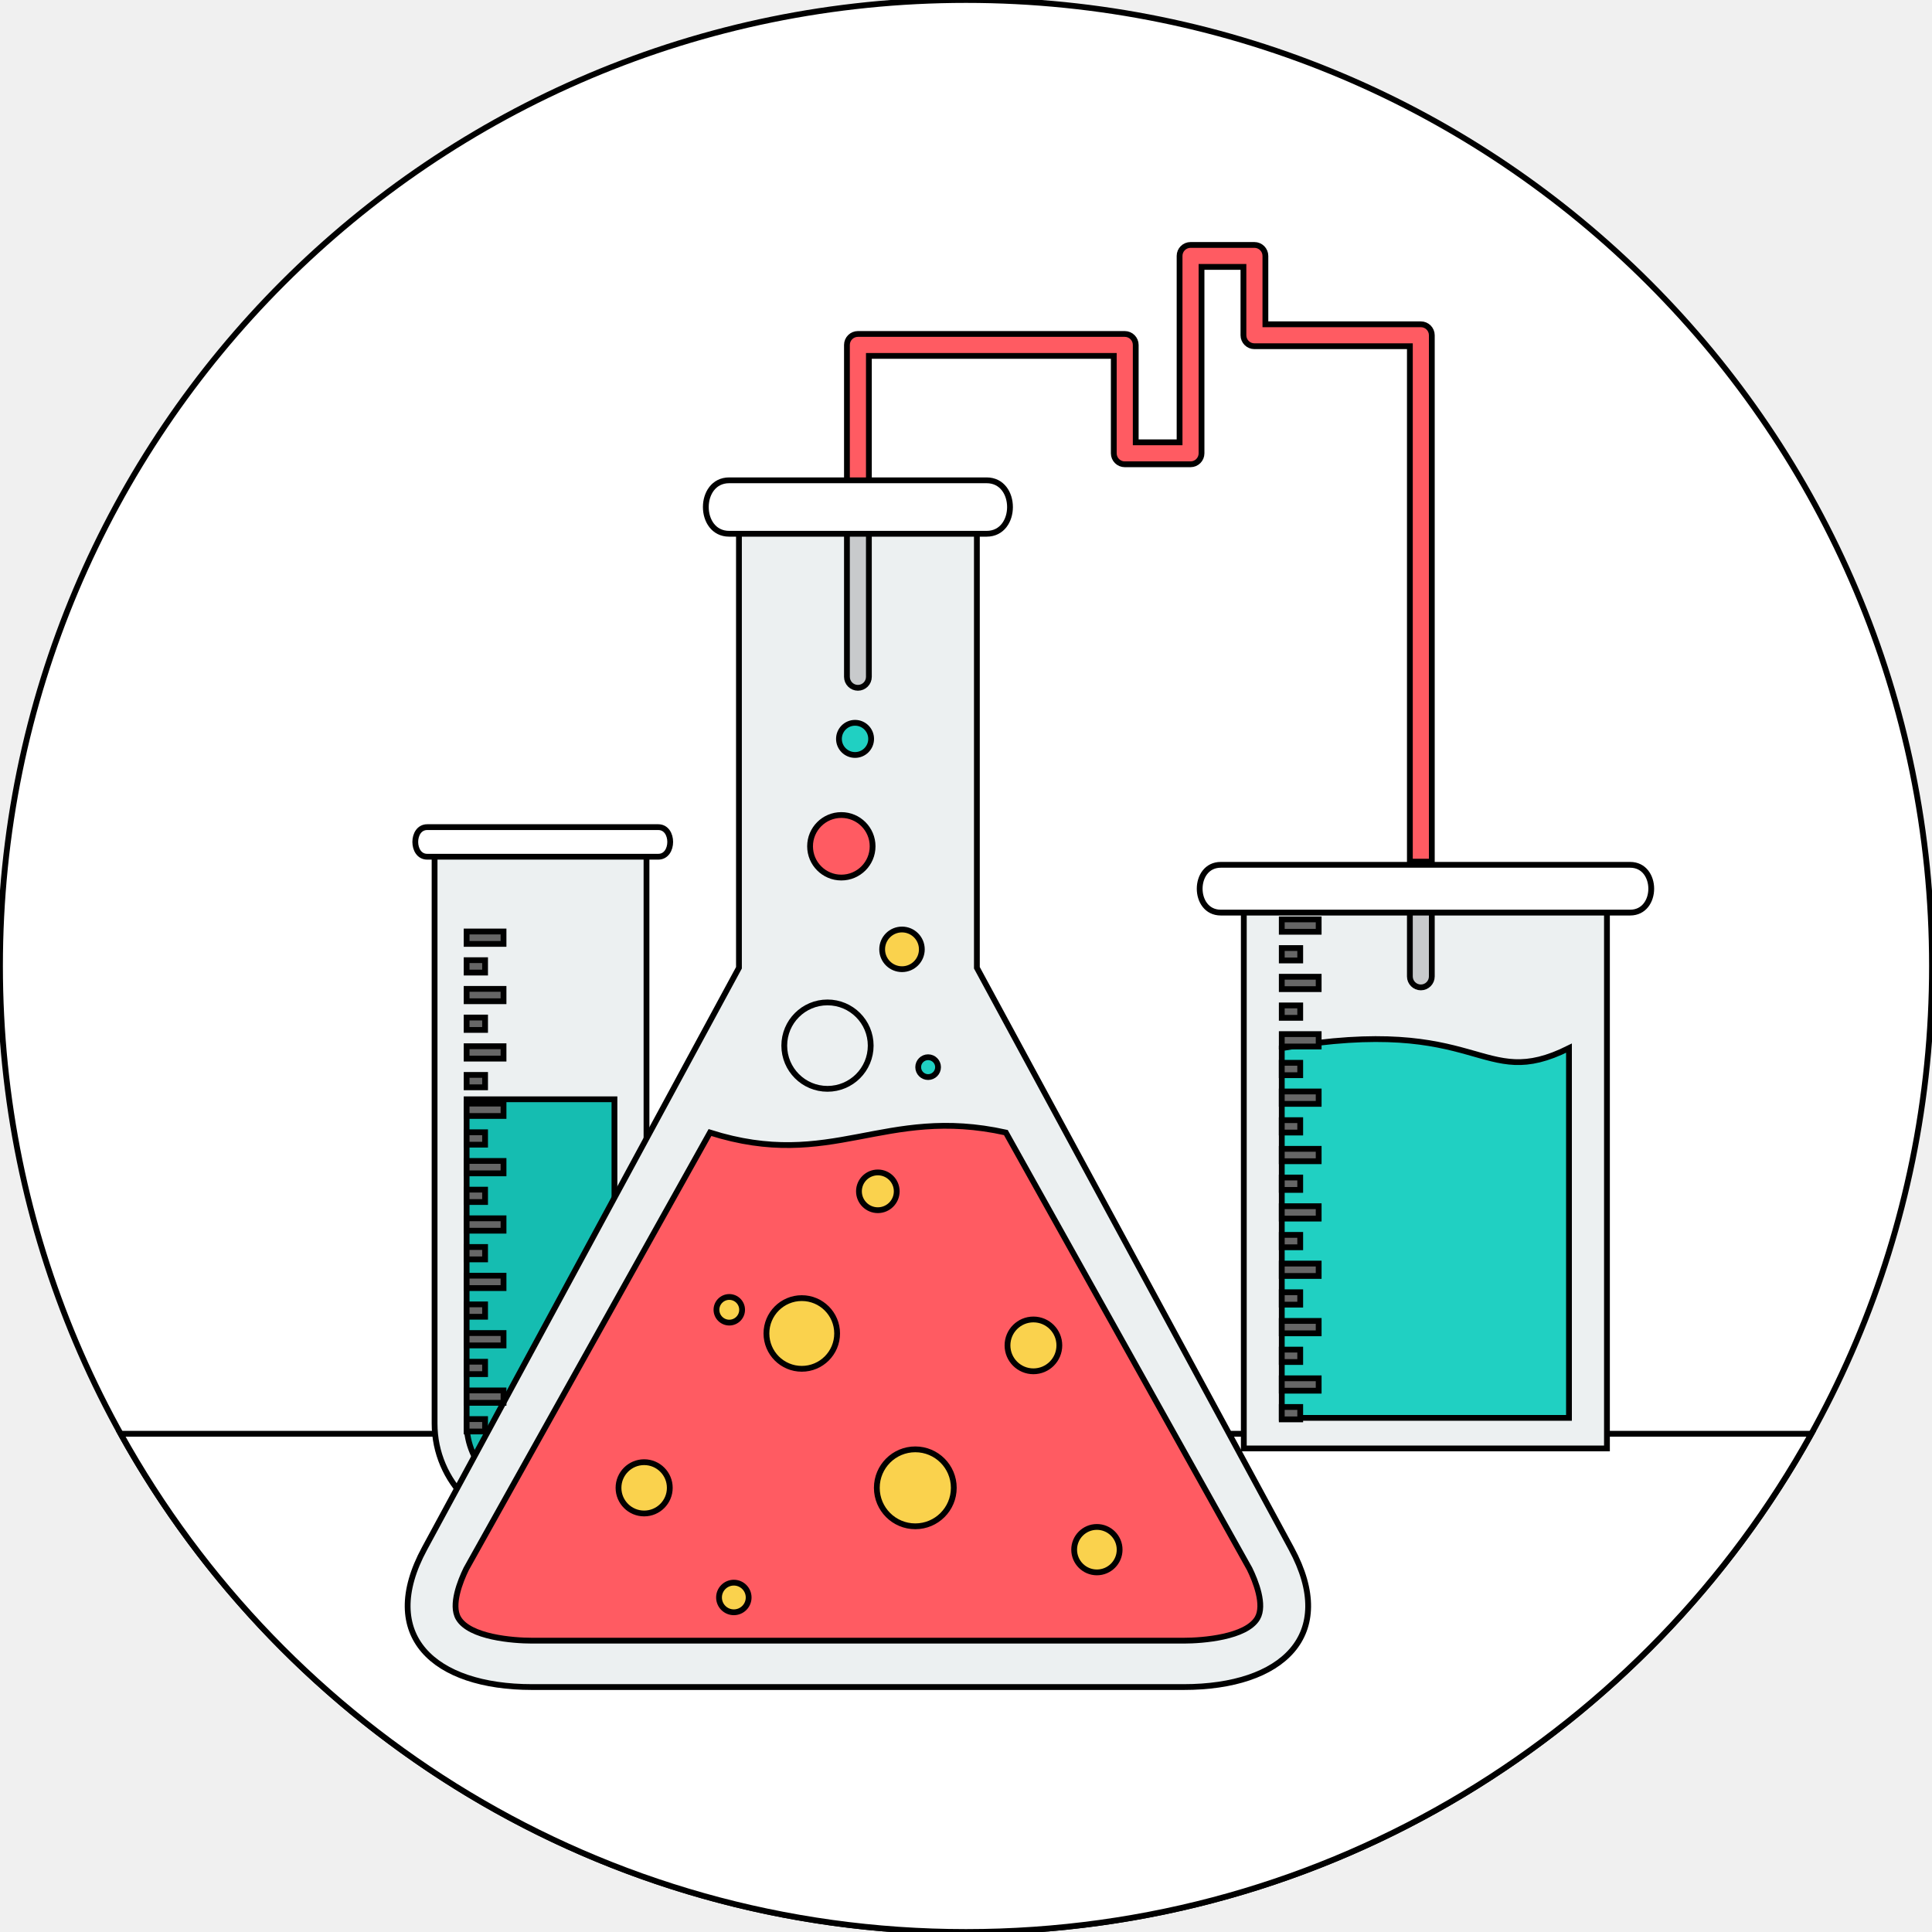
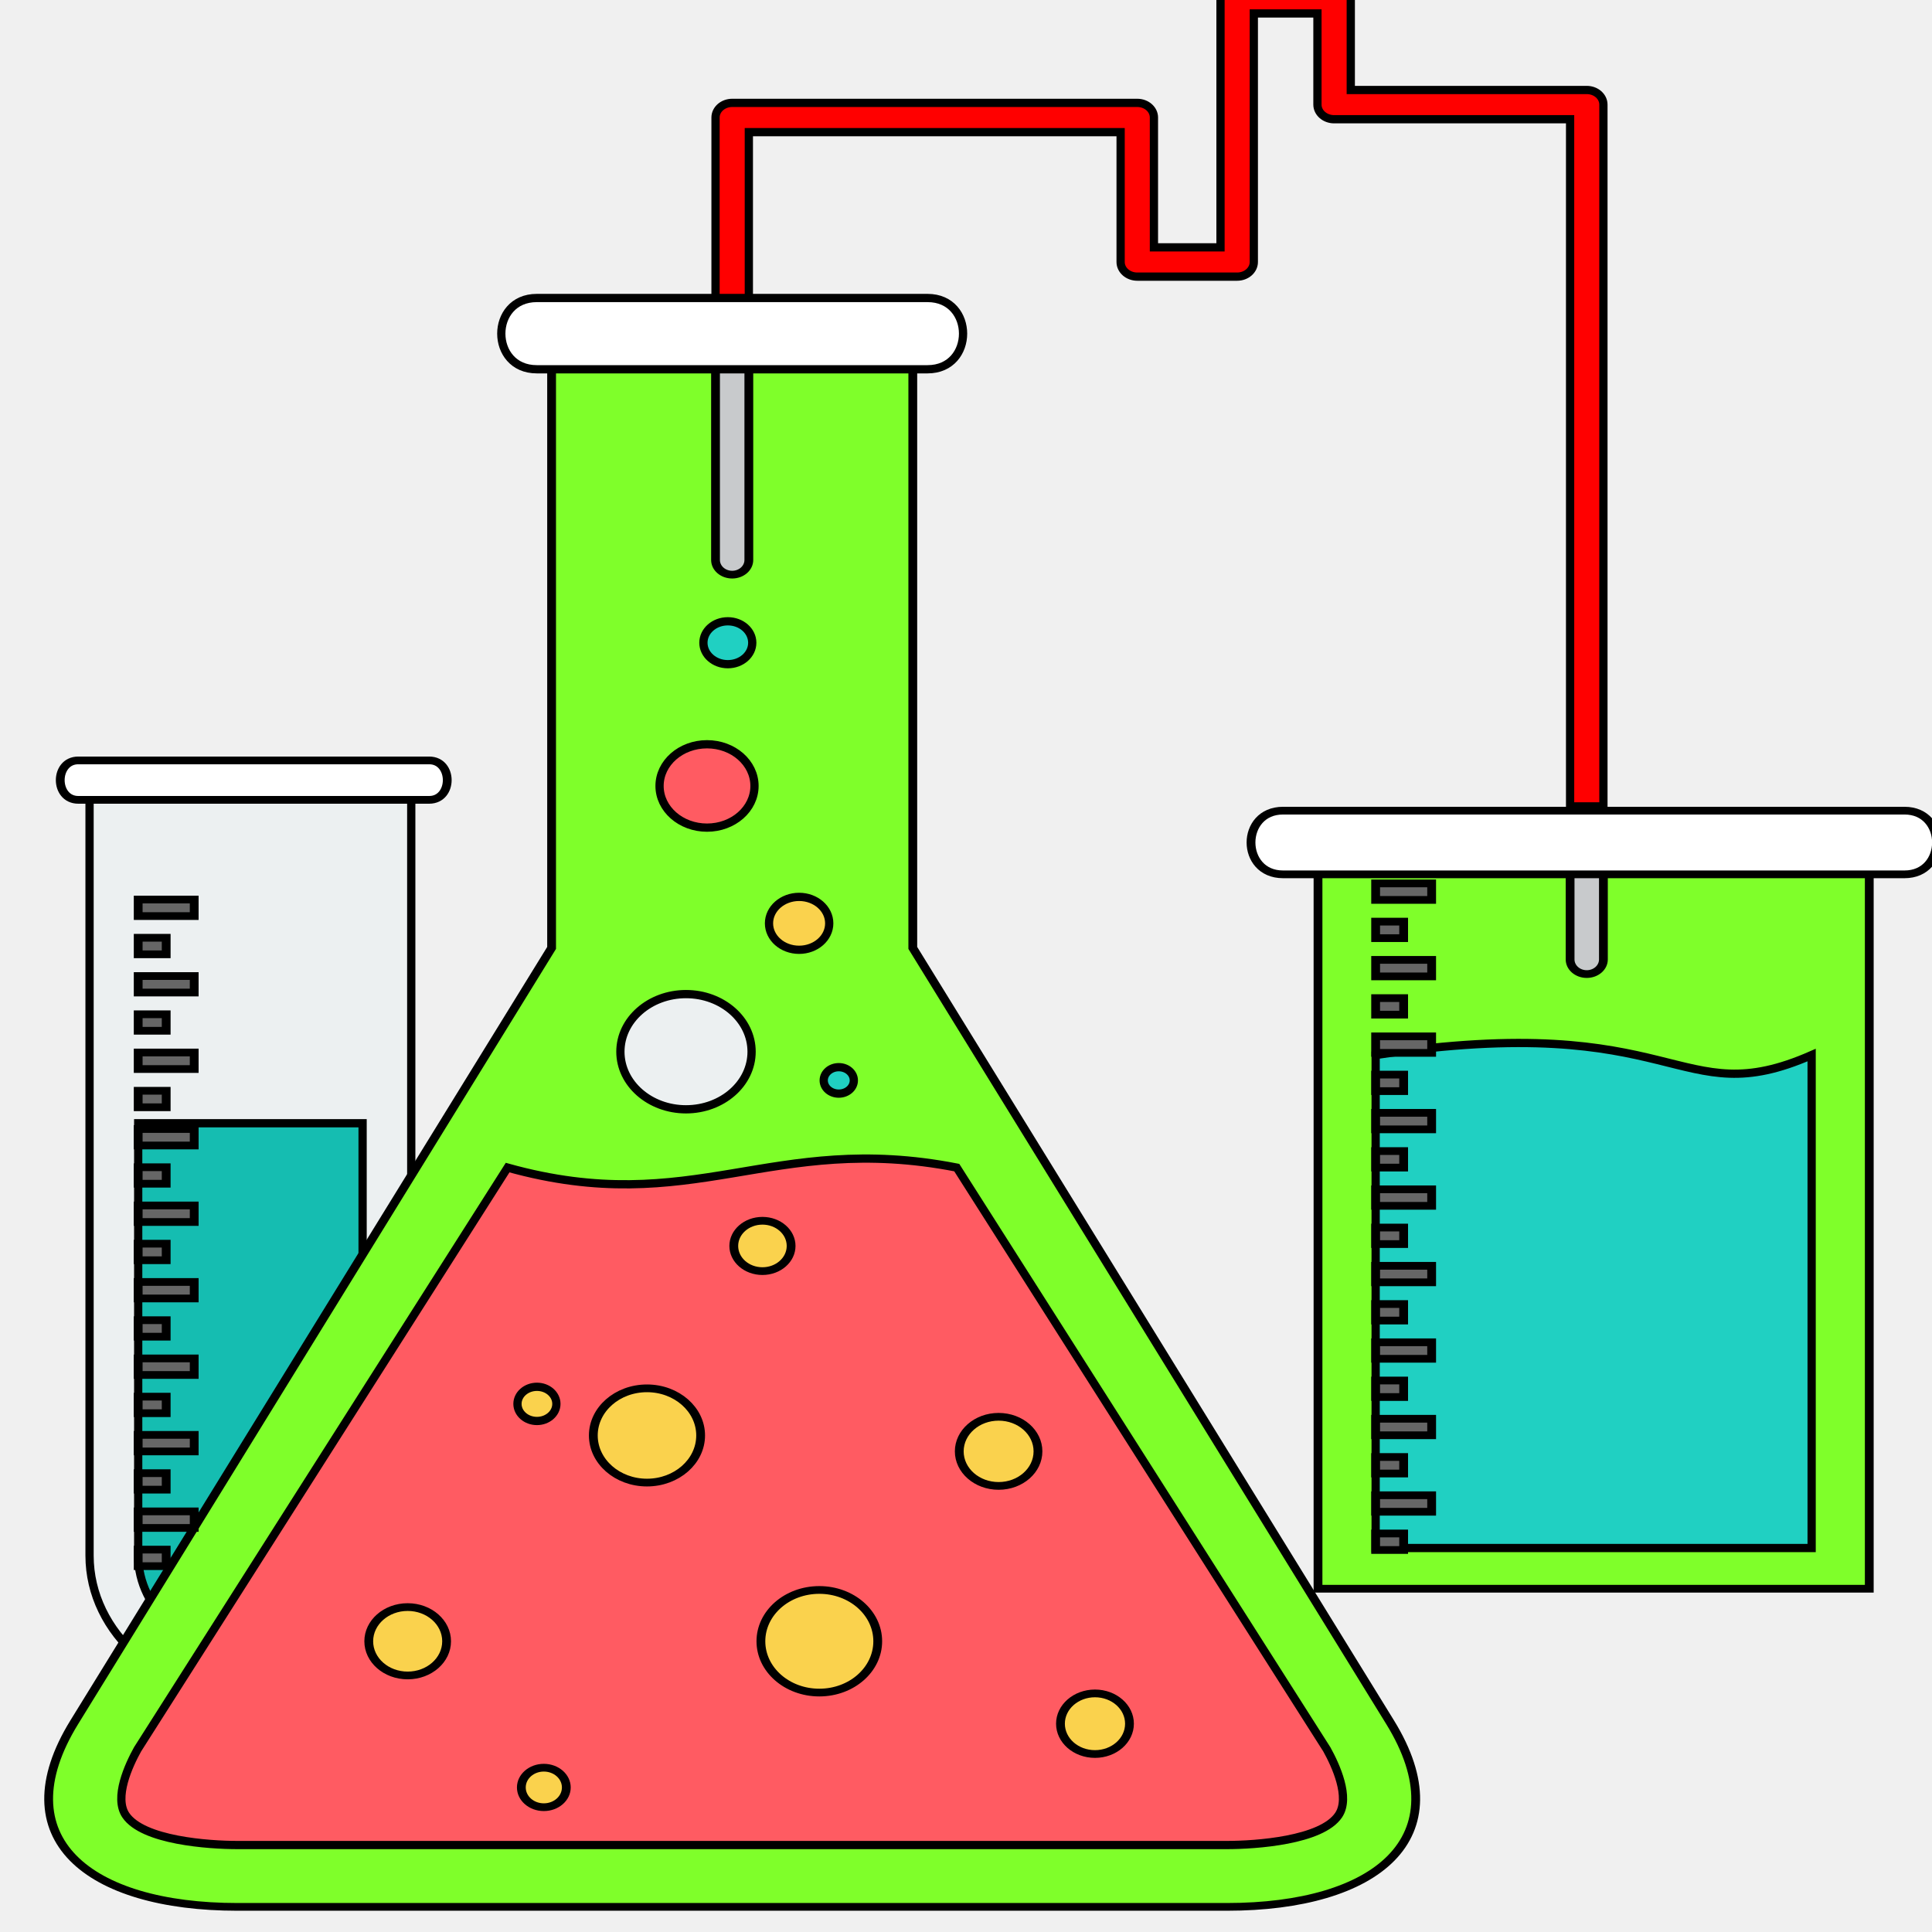
<svg xmlns="http://www.w3.org/2000/svg" height="256px" width="256px" version="1.1" id="Layer_1" viewBox="0 0 512 512" xml:space="preserve" fill="#000000" stroke="#000000" stroke-width="1.536">
+   <defs id="defs3059" />
  <g id="SVGRepo_bgCarrier" stroke-width="0" />
  <g id="SVGRepo_tracerCarrier" stroke-linecap="round" stroke-linejoin="round" />
  <g id="SVGRepo_iconCarrier">
-     <path style="fill:#ffffff;" d="M255.999,0c141.385,0,256,114.614,256,256.001c0,141.384-114.615,255.999-256,255.999 C114.616,512,0.001,397.385,0.001,256.001C0.001,114.613,114.616,0,255.999,0z" />
-     <path style="fill:#ffffff;" d="M480.024,379.968C436.362,458.701,352.409,512,255.999,512c-96.408,0-180.361-53.299-224.023-132.032 L480.024,379.968L480.024,379.968z" />
-     <path style="fill:#ECF0F1;" d="M115.169,225.39h56.16v151.87c0,15.441-12.636,28.079-28.08,28.079 c-15.445,0-28.08-12.635-28.08-28.079C115.169,377.26,115.169,225.39,115.169,225.39z" />
-     <path style="fill:#15BDB1;" d="M123.661,291.324v85.936c0,10.756,8.83,19.588,19.586,19.588c10.757,0,19.589-8.832,19.589-19.588 v-85.936H123.661z" />
-     <g>
-       <path style="fill:#ECF0F1;" d="M258.884,139.067v117.405l83.314,153.893c12.479,23.048-2.427,36.721-28.469,36.721h-86.373h-86.375 c-26.042,0-40.955-13.654-28.469-36.721l83.318-153.893V139.067H258.884z" />
-       <path style="fill:#ECF0F1;" d="M425.858,239.714v144.133h-96.235V239.714C317.174,239.714,432.552,239.714,425.858,239.714z" />
+     <path style="fill:#ecf0f1;stroke-width:2.185" d="m 23.731,209.768 h 85.255 v 202.479 c 0,20.587 -19.182,37.436 -42.627,37.436 -23.447,0 -42.627,-16.846 -42.627,-37.436 0,0 0,-202.479 0,-202.479 z" id="path2991" />
+     <path style="fill:#15bdb1;stroke-width:2.185" d="m 36.622,297.674 v 114.573 c 0,14.34 13.405,26.116 29.733,26.116 16.33,0 29.737,-11.775 29.737,-26.116 V 297.674 Z" id="path2993" />
+     <g id="g2999" transform="matrix(1.518065,0,0,1.333242,-151.1031,-90.73135)" style="fill:#7fff2a">
+       <path style="fill:#7fff2a" d="m 258.884,139.067 v 117.405 l 83.314,153.893 c 12.479,23.048 -2.427,36.721 -28.469,36.721 h -86.373 -86.375 c -26.042,0 -40.955,-13.654 -28.469,-36.721 L 195.83,256.472 V 139.067 Z" id="path2995" />
+       <path style="fill:#7fff2a" d="M 425.858,239.714 V 383.847 H 329.623 V 239.714 c -12.449,0 102.929,0 96.235,0 z" id="path2997" />
    </g>
-     <path style="fill:#FF5B62;" d="M373.631,228.341V91.754h-41.197c-1.606,0-2.909-1.302-2.909-2.906V70.729h-11.108v49.403 c0,1.604-1.302,2.908-2.907,2.908h-17.437c-1.606,0-2.908-1.303-2.908-2.908V94.318h-64.902v44.749h-5.815V91.409 c0-1.603,1.302-2.906,2.908-2.906h70.717c1.606,0,2.906,1.303,2.906,2.906v25.814h11.622V67.82c0-1.604,1.301-2.906,2.908-2.906 h16.925c1.604,0,2.908,1.302,2.908,2.906v18.12h41.196c1.606,0,2.908,1.301,2.908,2.908v139.494H373.631L373.631,228.341z" />
-     <g>
-       <path style="fill:#C8CACC;" d="M379.446,258.762c0,1.606-1.302,2.908-2.908,2.908c-1.604,0-2.907-1.302-2.907-2.908v-19.048h5.815 v19.048H379.446z" />
-       <path style="fill:#C8CACC;" d="M230.262,139.067v40.3c0,1.604-1.303,2.908-2.907,2.908c-1.606,0-2.908-1.303-2.908-2.908v-40.3 H230.262z" />
+     <path style="fill:#ff0000;stroke-width:2.185" d="M 416.093,213.702 V 31.599 h -62.54 c -2.438,0 -4.416,-1.736 -4.416,-3.874 V 3.568 H 332.275 V 69.434 c 0,2.139 -1.977,3.877 -4.413,3.877 h -26.471 c -2.438,0 -4.415,-1.737 -4.415,-3.877 V 35.017 H 198.451 V 94.679 H 189.624 V 31.139 c 0,-2.137 1.977,-3.874 4.415,-3.874 h 107.353 c 2.438,0 4.412,1.737 4.412,3.874 v 34.416 h 17.643 V -0.311 c 0,-2.139 1.975,-3.874 4.415,-3.874 h 25.693 c 2.435,0 4.415,1.736 4.415,3.874 V 23.847 H 420.506 c 2.438,0 4.415,1.735 4.415,3.877 V 213.704 h -8.828 z" id="path3001" />
+     <g id="g3007" transform="matrix(1.518065,0,0,1.333242,-151.1031,-90.73135)">
+       <path style="fill:#c8cacc" d="m 379.446,258.762 c 0,1.606 -1.302,2.908 -2.908,2.908 -1.604,0 -2.907,-1.302 -2.907,-2.908 v -19.048 h 5.815 z" id="path3003" />
+       <path style="fill:#c8cacc" d="m 230.262,139.067 v 40.3 c 0,1.604 -1.303,2.908 -2.907,2.908 -1.606,0 -2.908,-1.303 -2.908,-2.908 v -40.3 z" id="path3005" />
    </g>
-     <path style="fill:#FF5B62;" d="M188.152,300.138l-64.597,115.629c-1.552,3.175-4.136,9.587-2.064,13.09 c2.986,5.045,14.474,5.936,19.49,5.936h172.749c5.018,0,16.5-0.893,19.487-5.942c2.072-3.503-0.506-9.91-2.06-13.084 l-64.597-115.629C234.268,292.958,220.441,310.394,188.152,300.138z" />
-     <path style="fill:#20D0C2;" d="M339.683,277.768c53.37-9.185,52.492,11.811,76.113,0v97.987h-76.113V277.768z" />
-     <g>
-       <path style="fill:#666666;" d="M339.683,243.65h9.778v3.28h-9.778V243.65z M339.683,372.866L339.683,372.866h4.888v3.282h-4.888 V372.866z M339.683,365.266L339.683,365.266h9.778v3.281h-9.778V365.266z M339.683,357.663L339.683,357.663h4.888v3.282h-4.888 V357.663z M339.683,350.061L339.683,350.061h9.778v3.282h-9.778V350.061z M339.683,342.461L339.683,342.461h4.888v3.282h-4.888 V342.461z M339.683,334.862L339.683,334.862h9.778v3.28h-9.778V334.862z M339.683,327.26L339.683,327.26h4.888v3.281h-4.888V327.26 z M339.683,319.659L339.683,319.659h9.778v3.281h-9.778V319.659z M339.683,312.056L339.683,312.056h4.888v3.283h-4.888V312.056z M339.683,304.456L339.683,304.456h9.778v3.281h-9.778V304.456z M339.683,296.855L339.683,296.855h4.888v3.281h-4.888V296.855z M339.683,289.254L339.683,289.254h9.778v3.281h-9.778V289.254z M339.683,281.654L339.683,281.654h4.888v3.282h-4.888V281.654z M339.683,274.052L339.683,274.052h9.778v3.282h-9.778V274.052z M339.683,266.451L339.683,266.451h4.888v3.282h-4.888V266.451z M339.683,258.849L339.683,258.849h9.778v3.282h-9.778V258.849z M339.683,251.248L339.683,251.248h4.888v3.282h-4.888V251.248z" />
-       <path style="fill:#666666;" d="M123.661,246.86h9.778v3.282h-9.778V246.86z M123.661,376.076L123.661,376.076h4.888v3.282h-4.888 C123.661,379.358,123.661,376.076,123.661,376.076z M123.661,368.475L123.661,368.475h9.778v3.282h-9.778V368.475z M123.661,360.874L123.661,360.874h4.888v3.281h-4.888C123.661,364.155,123.661,360.874,123.661,360.874z M123.661,353.272 L123.661,353.272h9.778v3.281h-9.778V353.272z M123.661,345.672L123.661,345.672h4.888v3.282h-4.888 C123.661,348.953,123.661,345.672,123.661,345.672z M123.661,338.073L123.661,338.073h9.778v3.281h-9.778V338.073z M123.661,330.47 L123.661,330.47h4.888v3.282h-4.888C123.661,333.751,123.661,330.47,123.661,330.47z M123.661,322.868L123.661,322.868h9.778v3.282 h-9.778V322.868z M123.661,315.267L123.661,315.267h4.888v3.282h-4.888C123.661,318.549,123.661,315.267,123.661,315.267z M123.661,307.667L123.661,307.667h9.778v3.281h-9.778V307.667z M123.661,300.067L123.661,300.067h4.888v3.28h-4.888 C123.661,303.347,123.661,300.067,123.661,300.067z M123.661,292.465L123.661,292.465h9.778v3.281h-9.778V292.465z M123.661,284.865L123.661,284.865h4.888v3.282h-4.888C123.661,288.146,123.661,284.865,123.661,284.865z M123.661,277.262 L123.661,277.262h9.778v3.282h-9.778V277.262z M123.661,269.66L123.661,269.66h4.888v3.282h-4.888 C123.661,272.942,123.661,269.66,123.661,269.66z M123.661,262.06L123.661,262.06h9.778v3.281h-9.778V262.06z M123.661,254.459 L123.661,254.459h4.888v3.281h-4.888C123.661,257.74,123.661,254.459,123.661,254.459z" />
+     <path style="fill:#ff5b62;stroke-width:2.185" d="M 134.524,309.425 36.461,463.587 c -2.356,4.233 -6.279,12.782 -3.133,17.452 4.533,6.726 21.972,7.914 29.587,7.914 H 325.159 c 7.618,0 25.048,-1.191 29.583,-7.922 3.145,-4.67 -0.768,-13.212 -3.127,-17.444 L 253.552,309.425 c -49.021,-9.573 -70.012,13.674 -119.028,0 z" id="path3009" />
+     <path style="fill:#20d0c2;stroke-width:2.185" d="m 364.558,279.601 c 81.019,-12.246 79.686,15.747 115.544,0 V 410.241 H 364.558 Z" id="path3011" />
+     <g id="g3017" transform="matrix(1.518065,0,0,1.333242,-151.1031,-90.73135)">
+       <path style="fill:#666666" d="m 339.683,243.65 h 9.778 v 3.28 h -9.778 z m 0,129.216 v 0 h 4.888 v 3.282 h -4.888 z m 0,-7.6 v 0 h 9.778 v 3.281 h -9.778 z m 0,-7.603 v 0 h 4.888 v 3.282 h -4.888 z m 0,-7.602 v 0 h 9.778 v 3.282 h -9.778 z m 0,-7.6 v 0 h 4.888 v 3.282 h -4.888 z m 0,-7.599 v 0 h 9.778 v 3.28 h -9.778 z m 0,-7.602 v 0 h 4.888 v 3.281 h -4.888 z m 0,-7.601 v 0 h 9.778 v 3.281 h -9.778 z m 0,-7.603 v 0 h 4.888 v 3.283 h -4.888 z m 0,-7.6 v 0 h 9.778 v 3.281 h -9.778 z m 0,-7.601 v 0 h 4.888 v 3.281 h -4.888 z m 0,-7.601 v 0 h 9.778 v 3.281 h -9.778 z m 0,-7.6 v 0 h 4.888 v 3.282 h -4.888 z m 0,-7.602 v 0 h 9.778 v 3.282 h -9.778 z m 0,-7.601 v 0 h 4.888 v 3.282 h -4.888 z m 0,-7.602 v 0 h 9.778 v 3.282 h -9.778 z m 0,-7.601 v 0 h 4.888 v 3.282 h -4.888 z" id="path3013" />
+       <path style="fill:#666666" d="m 123.661,246.86 h 9.778 v 3.282 h -9.778 z m 0,129.216 v 0 h 4.888 v 3.282 h -4.888 c 0,0 0,-3.282 0,-3.282 z m 0,-7.601 v 0 h 9.778 v 3.282 h -9.778 z m 0,-7.601 v 0 h 4.888 v 3.281 h -4.888 c 0,0 0,-3.281 0,-3.281 z m 0,-7.602 v 0 h 9.778 v 3.281 h -9.778 z m 0,-7.6 v 0 h 4.888 v 3.282 h -4.888 c 0,-0.001 0,-3.282 0,-3.282 z m 0,-7.599 v 0 h 9.778 v 3.281 h -9.778 z m 0,-7.603 v 0 h 4.888 v 3.282 h -4.888 c 0,-0.001 0,-3.282 0,-3.282 z m 0,-7.602 v 0 h 9.778 v 3.282 h -9.778 z m 0,-7.601 v 0 h 4.888 v 3.282 h -4.888 c 0,0 0,-3.282 0,-3.282 z m 0,-7.6 v 0 h 9.778 v 3.281 h -9.778 z m 0,-7.6 v 0 h 4.888 v 3.28 h -4.888 c 0,0 0,-3.28 0,-3.28 z m 0,-7.602 v 0 h 9.778 v 3.281 h -9.778 z m 0,-7.6 v 0 h 4.888 v 3.282 h -4.888 c 0,-10e-4 0,-3.282 0,-3.282 z m 0,-7.603 v 0 h 9.778 v 3.282 h -9.778 z m 0,-7.602 v 0 h 4.888 v 3.282 h -4.888 c 0,0 0,-3.282 0,-3.282 z m 0,-7.6 v 0 h 9.778 v 3.281 h -9.778 z m 0,-7.601 v 0 h 4.888 v 3.281 h -4.888 c 0,0 0,-3.281 0,-3.281 z" id="path3015" />
    </g>
-     <g>
-       <path style="fill:#FAD24D;" d="M212.48,344.014c5.172,0,9.367,4.192,9.367,9.366c0,5.172-4.194,9.367-9.367,9.367 c-5.174,0-9.366-4.194-9.366-9.367C203.114,348.206,207.306,344.014,212.48,344.014z" />
-       <path style="fill:#FAD24D;" d="M170.706,387.494c3.752,0,6.795,3.042,6.795,6.796c0,3.753-3.042,6.796-6.795,6.796 c-3.755,0-6.796-3.042-6.796-6.796C163.911,390.536,166.952,387.494,170.706,387.494z" />
-       <path style="fill:#FAD24D;" d="M273.866,349.671c3.796,0,6.871,3.077,6.871,6.87c0,3.795-3.075,6.87-6.871,6.87 c-3.794,0-6.87-3.075-6.87-6.87C266.997,352.748,270.073,349.671,273.866,349.671z" />
-       <path style="fill:#FAD24D;" d="M232.638,310.706c2.762,0,5.004,2.241,5.004,5.005c0,2.762-2.242,5.004-5.004,5.004 c-2.765,0-5.005-2.242-5.005-5.004C227.632,312.947,229.874,310.706,232.638,310.706z" />
-       <path style="fill:#FAD24D;" d="M290.688,404.654c3.328,0,6.024,2.698,6.024,6.023c0,3.328-2.696,6.024-6.024,6.024 c-3.327,0-6.024-2.697-6.024-6.024C284.663,407.351,287.362,404.654,290.688,404.654z" />
-       <path style="fill:#FAD24D;" d="M194.474,419.421c2.168,0,3.925,1.758,3.925,3.925c0,2.169-1.758,3.926-3.925,3.926 c-2.169,0-3.926-1.758-3.926-3.926C190.548,421.178,192.305,419.421,194.474,419.421z" />
-       <path style="fill:#FAD24D;" d="M242.565,384.091c5.633,0,10.199,4.565,10.199,10.199c0,5.632-4.565,10.197-10.199,10.197 c-5.632,0-10.197-4.565-10.197-10.197C232.368,388.657,236.933,384.091,242.565,384.091z" />
+     <g id="g3033" transform="matrix(1.518065,0,0,1.333242,-151.1031,-90.73135)">
+       <path style="fill:#fad24d" d="m 212.48,344.014 c 5.172,0 9.367,4.192 9.367,9.366 0,5.172 -4.194,9.367 -9.367,9.367 -5.174,0 -9.366,-4.194 -9.366,-9.367 0,-5.174 4.192,-9.366 9.366,-9.366 z" id="path3019" />
+       <path style="fill:#fad24d" d="m 170.706,387.494 c 3.752,0 6.795,3.042 6.795,6.796 0,3.753 -3.042,6.796 -6.795,6.796 -3.755,0 -6.796,-3.042 -6.796,-6.796 0.001,-3.754 3.042,-6.796 6.796,-6.796 z" id="path3021" />
+       <path style="fill:#fad24d" d="m 273.866,349.671 c 3.796,0 6.871,3.077 6.871,6.87 0,3.795 -3.075,6.87 -6.871,6.87 -3.794,0 -6.87,-3.075 -6.87,-6.87 0.001,-3.793 3.077,-6.87 6.87,-6.87 z" id="path3023" />
+       <path style="fill:#fad24d" d="m 232.638,310.706 c 2.762,0 5.004,2.241 5.004,5.005 0,2.762 -2.242,5.004 -5.004,5.004 -2.765,0 -5.005,-2.242 -5.005,-5.004 -0.001,-2.764 2.241,-5.005 5.005,-5.005 z" id="path3025" />
+       <path style="fill:#fad24d" d="m 290.688,404.654 c 3.328,0 6.024,2.698 6.024,6.023 0,3.328 -2.696,6.024 -6.024,6.024 -3.327,0 -6.024,-2.697 -6.024,-6.024 -10e-4,-3.326 2.698,-6.023 6.024,-6.023 z" id="path3027" />
+       <path style="fill:#fad24d" d="m 194.474,419.421 c 2.168,0 3.925,1.758 3.925,3.925 0,2.169 -1.758,3.926 -3.925,3.926 -2.169,0 -3.926,-1.758 -3.926,-3.926 0,-2.168 1.757,-3.925 3.926,-3.925 z" id="path3029" />
+       <path style="fill:#fad24d" d="m 242.565,384.091 c 5.633,0 10.199,4.565 10.199,10.199 0,5.632 -4.565,10.197 -10.199,10.197 -5.632,0 -10.197,-4.565 -10.197,-10.197 0,-5.633 4.565,-10.199 10.197,-10.199 z" id="path3031" />
    </g>
-     <path style="fill:#20D0C2;" d="M226.596,191.548c2.355,0,4.264,1.909,4.264,4.265c0,2.352-1.908,4.263-4.264,4.263 c-2.354,0-4.263-1.909-4.263-4.263C222.335,193.457,224.243,191.548,226.596,191.548z" />
-     <path style="fill:#FF5B62;" d="M222.962,215.99c4.576,0,8.287,3.711,8.287,8.287c0,4.576-3.711,8.286-8.287,8.286 c-4.576,0-8.286-3.71-8.286-8.286S218.385,215.99,222.962,215.99z" />
-     <path style="fill:#FFFFFF;" d="M203.343,127.287h-10.099c-8.26,0-8.26,14.167,0,14.167h10.099h48.025h10.097 c8.261,0,8.261-14.167,0-14.167h-10.097H203.343z" />
-     <path style="fill:#FAD24D;" d="M239.037,246.328c2.904,0,5.259,2.355,5.259,5.259c0,2.904-2.354,5.258-5.259,5.258 c-2.902,0-5.256-2.352-5.256-5.258C233.781,248.682,236.135,246.328,239.037,246.328z" />
-     <path style="fill:#ECF0F1;" d="M219.292,265.651c6.324,0,11.452,5.128,11.452,11.452c0,6.323-5.128,11.45-11.452,11.45 s-11.452-5.126-11.452-11.45S212.968,265.651,219.292,265.651z" />
-     <path style="fill:#20D0C2;" d="M245.961,280.177c1.453,0,2.631,1.178,2.631,2.63c0,1.453-1.178,2.629-2.631,2.629 c-1.451,0-2.628-1.176-2.628-2.629C243.333,281.354,244.509,280.177,245.961,280.177z" />
-     <path style="fill:#FAD24D;" d="M193.269,343.71c1.876,0,3.397,1.519,3.397,3.396c0,1.875-1.521,3.398-3.397,3.398 s-3.398-1.523-3.398-3.398C189.87,345.229,191.392,343.71,193.269,343.71z" />
-     <g>
-       <path style="fill:#FFFFFF;" d="M323.517,229.187h108.49c7.453,0,7.453,12.66,0,12.66h-108.49 C316.064,241.848,316.064,229.187,323.517,229.187z" />
-       <path style="fill:#FFFFFF;" d="M113.209,219.201h61.248c4.207,0,4.207,7.839,0,7.839h-61.248 C109.002,227.04,109.002,219.201,113.209,219.201z" />
+     <path style="fill:#20d0c2;stroke-width:2.185" d="m 192.884,164.648 c 3.575,0 6.473,2.545 6.473,5.686 0,3.136 -2.896,5.684 -6.473,5.684 -3.574,0 -6.472,-2.545 -6.472,-5.684 0.002,-3.141 2.9,-5.686 6.472,-5.686 z" id="path3035" />
+     <path style="fill:#ff5b62;stroke-width:2.185" d="m 187.368,197.236 c 6.947,0 12.58,4.948 12.58,11.049 0,6.101 -5.634,11.047 -12.58,11.047 -6.947,0 -12.579,-4.946 -12.579,-11.047 0,-6.101 5.63,-11.049 12.579,-11.049 z" id="path3037" />
+     <path style="fill:#ffffff;stroke-width:2.185" d="M 157.585,78.973 H 142.254 c -12.539,0 -12.539,18.888 0,18.888 h 15.331 72.905 15.328 c 12.541,0 12.541,-18.888 0,-18.888 h -15.328 z" id="path3039" />
+     <path style="fill:#fad24d;stroke-width:2.185" d="m 211.771,237.683 c 4.408,0 7.984,3.14 7.984,7.012 0,3.872 -3.574,7.01 -7.984,7.01 -4.405,0 -7.979,-3.136 -7.979,-7.01 0,-3.873 3.574,-7.012 7.979,-7.012 z" id="path3041" />
+     <path style="fill:#ecf0f1;stroke-width:2.185" d="m 181.796,263.446 c 9.6,0 17.385,6.837 17.385,15.268 0,8.43 -7.785,15.266 -17.385,15.266 -9.6,0 -17.385,-6.834 -17.385,-15.266 0,-8.431 7.785,-15.268 17.385,-15.268 z" id="path3043" />
+     <path style="fill:#20d0c2;stroke-width:2.185" d="m 222.282,282.812 c 2.206,0 3.994,1.571 3.994,3.506 0,1.937 -1.788,3.505 -3.994,3.505 -2.203,0 -3.989,-1.568 -3.989,-3.505 0,-1.937 1.785,-3.506 3.989,-3.506 z" id="path3045" />
+     <path style="fill:#fad24d;stroke-width:2.185" d="m 142.292,367.517 c 2.848,0 5.157,2.025 5.157,4.528 0,2.5 -2.309,4.53 -5.157,4.53 -2.848,0 -5.158,-2.031 -5.158,-4.53 -0.001,-2.502 2.309,-4.528 5.158,-4.528 z" id="path3047" />
+     <g id="g3053" transform="matrix(1.518065,0,0,1.333242,-151.1031,-90.73135)">
+       <path style="fill:#ffffff" d="m 323.517,229.187 h 108.49 c 7.453,0 7.453,12.66 0,12.66 h -108.49 c -7.453,0.001 -7.453,-12.66 0,-12.66 z" id="path3049" />
+       <path style="fill:#ffffff" d="m 113.209,219.201 h 61.248 c 4.207,0 4.207,7.839 0,7.839 h -61.248 c -4.207,0 -4.207,-7.839 0,-7.839 z" id="path3051" />
    </g>
  </g>
</svg>
